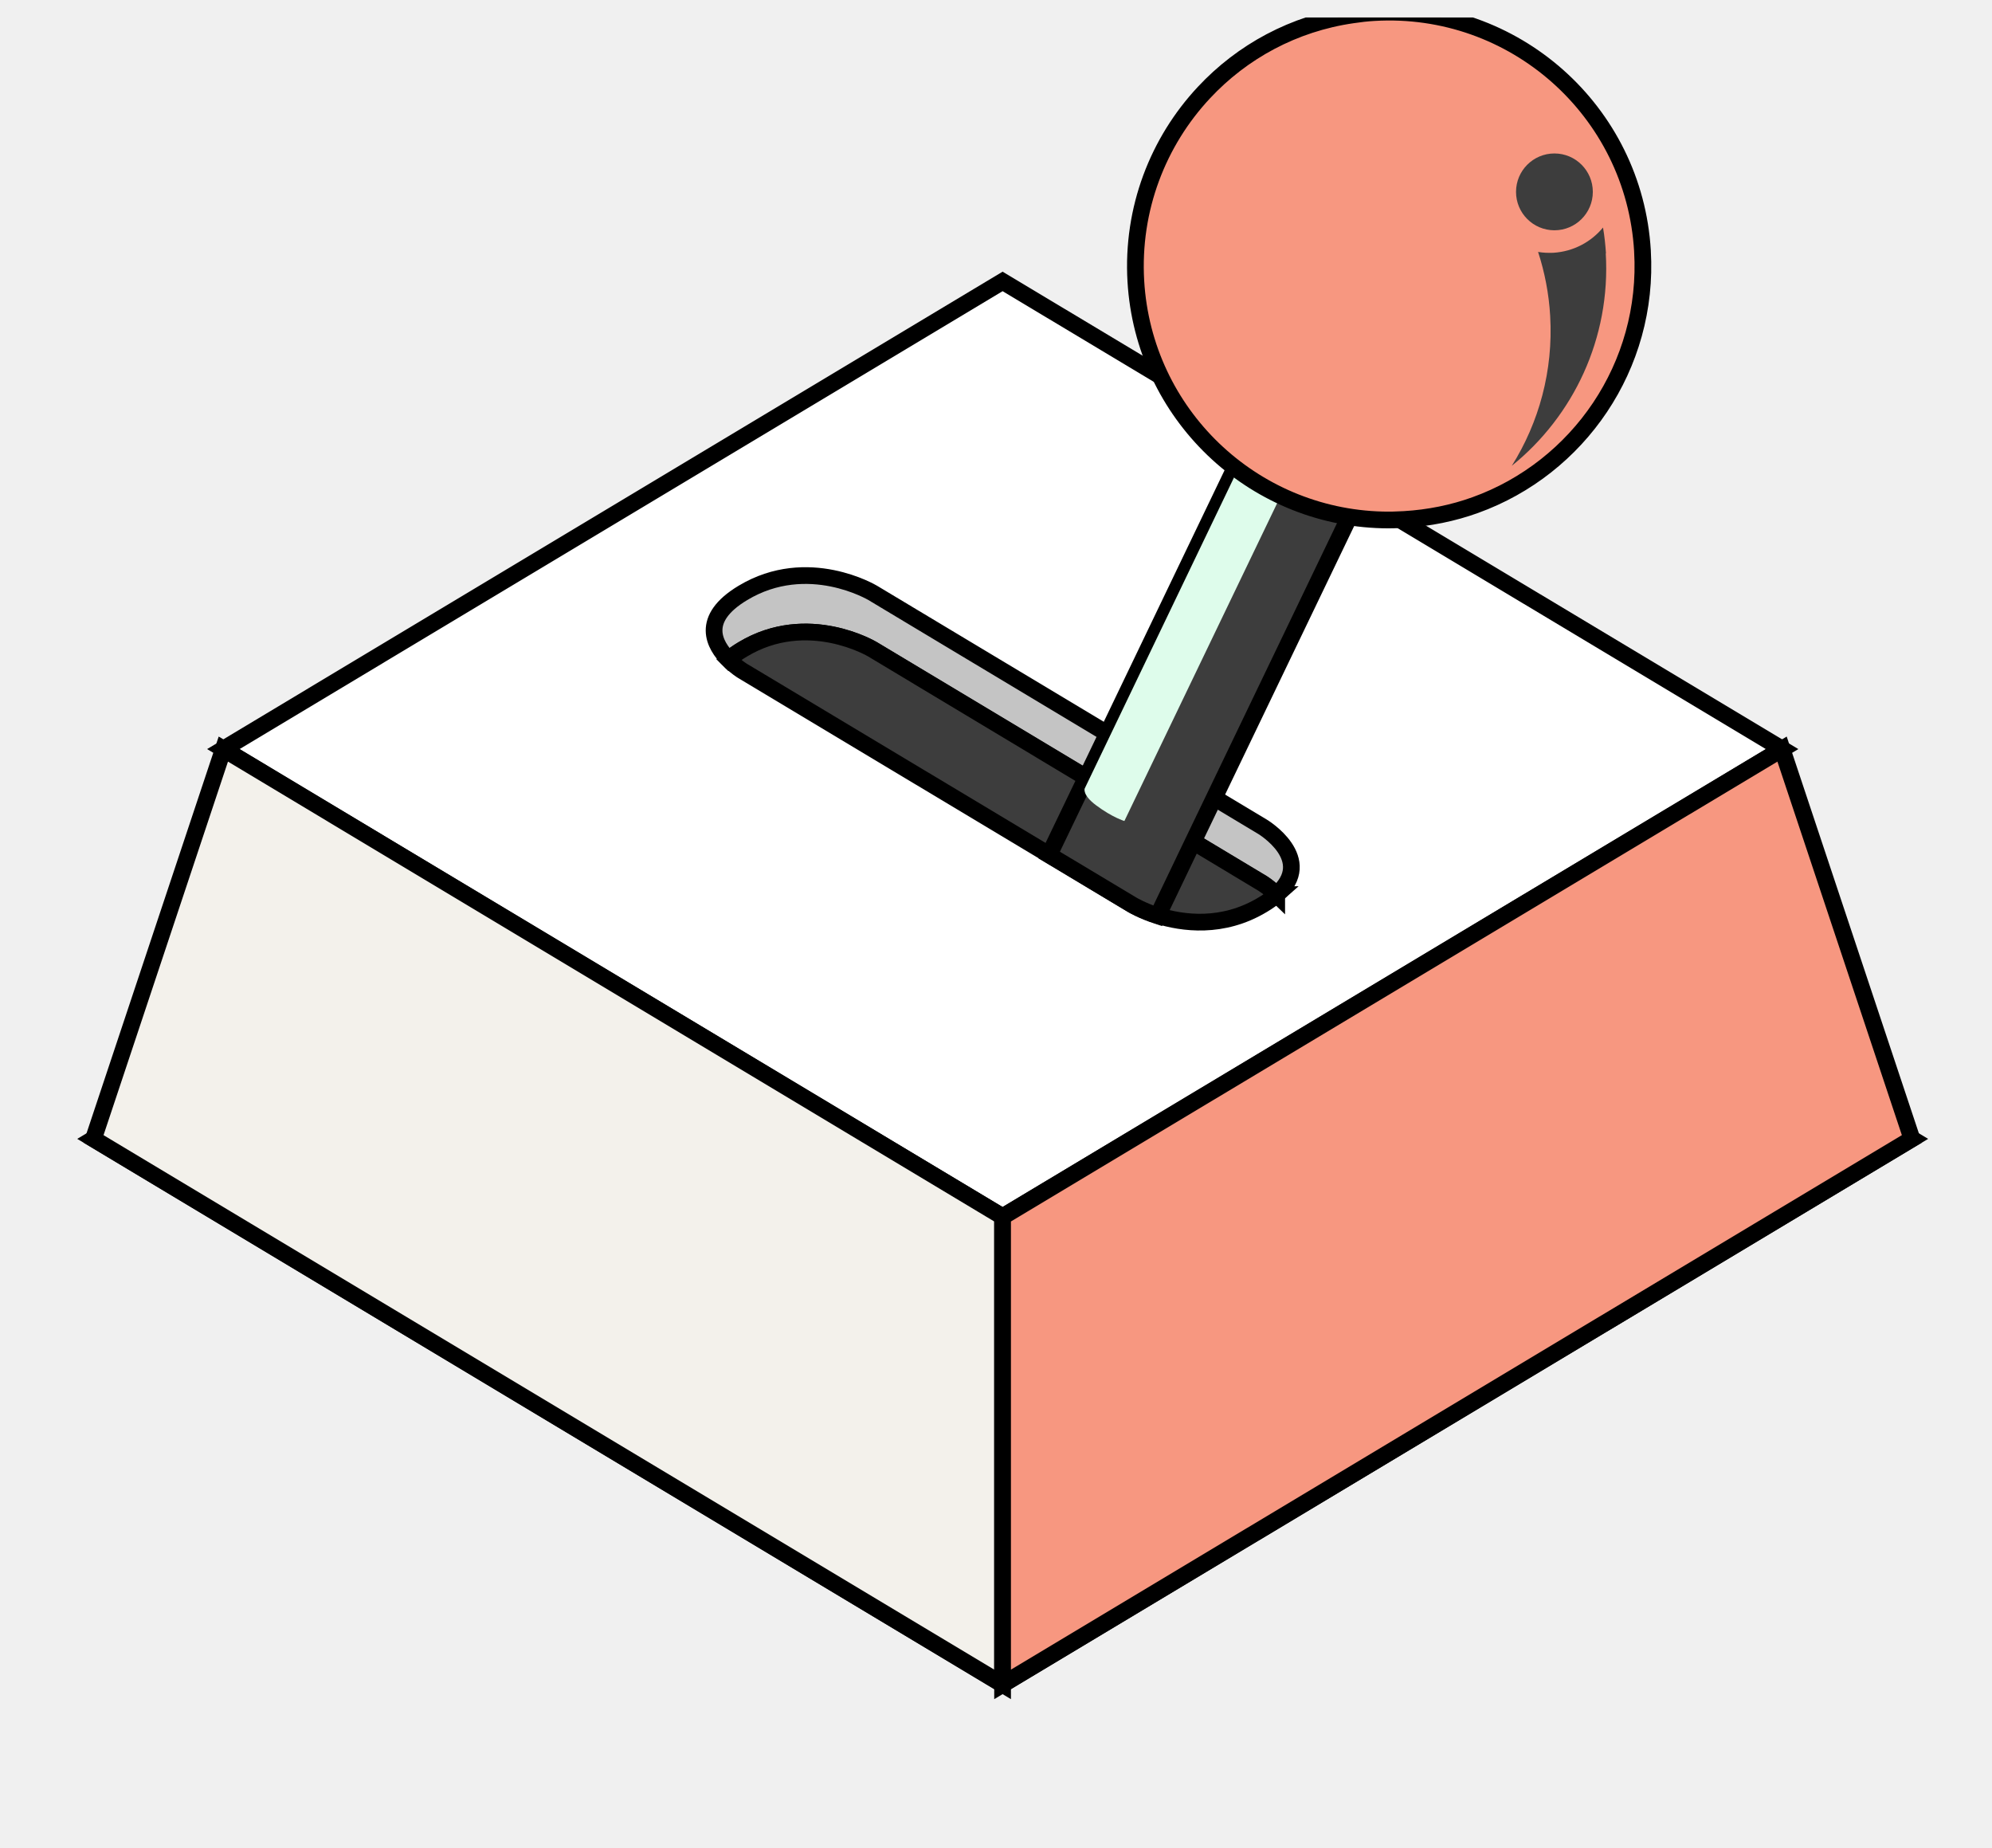
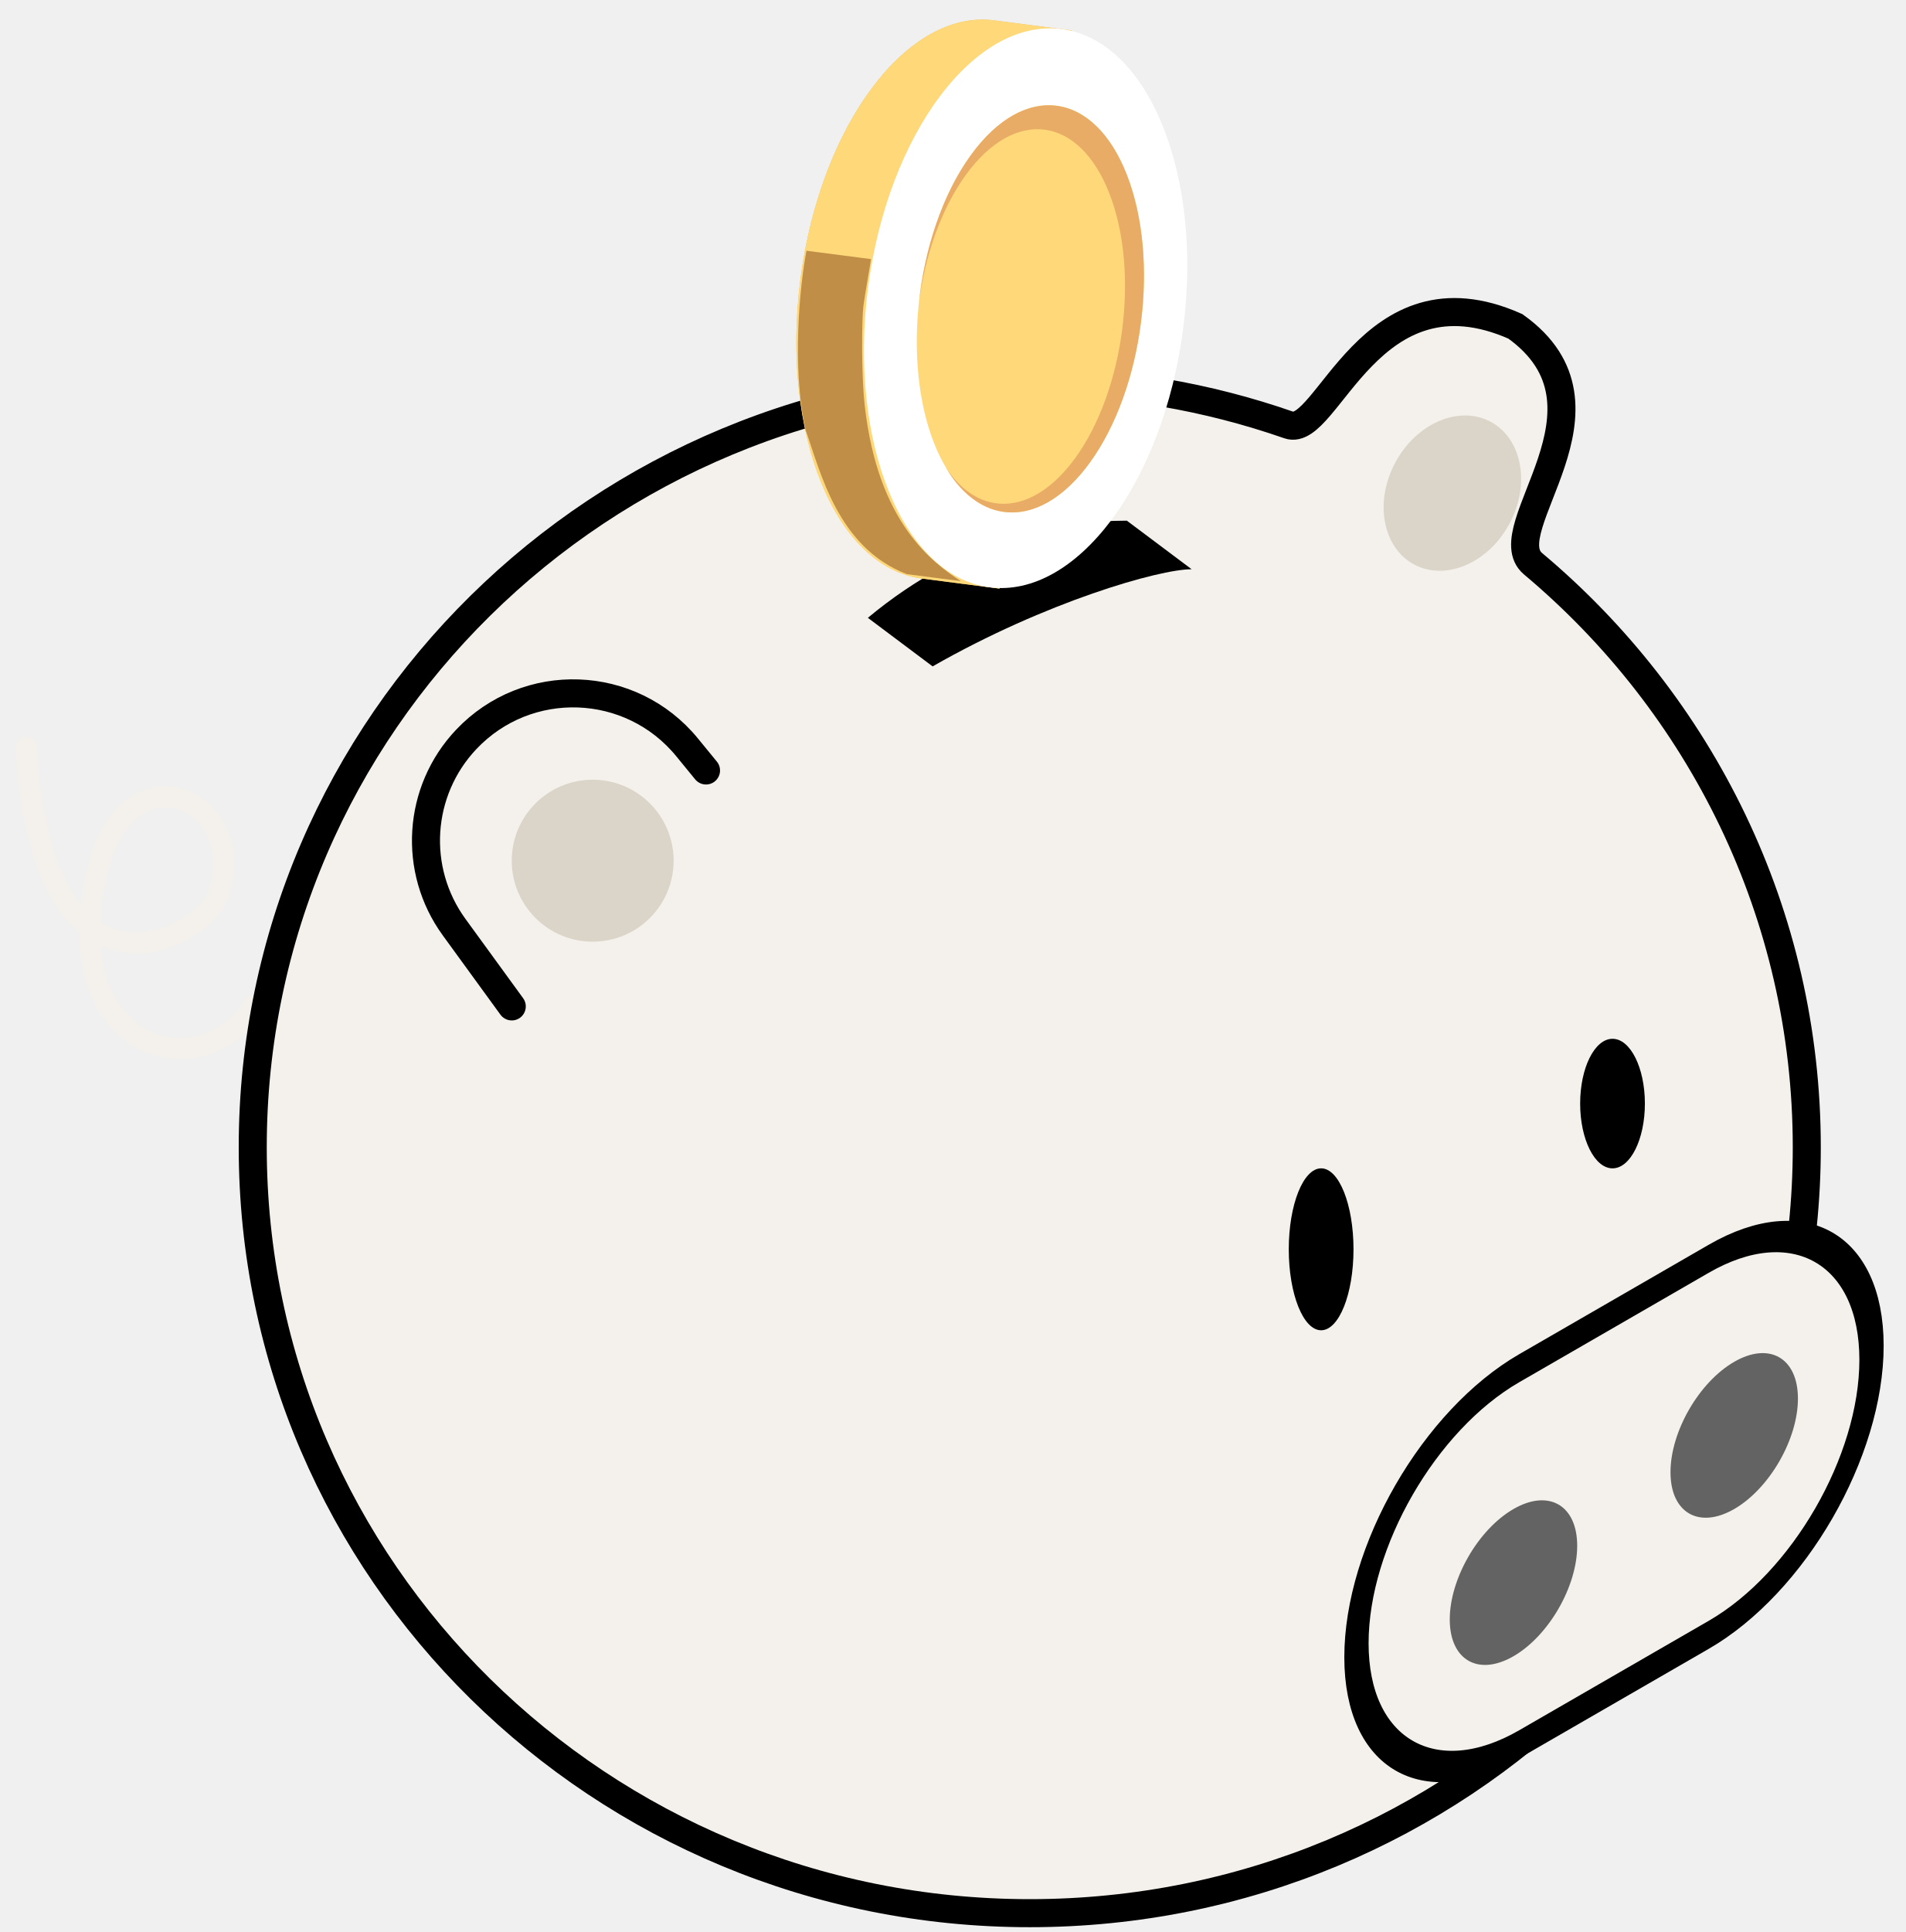
- <svg xmlns="http://www.w3.org/2000/svg" width="69" height="64" viewBox="0 0 69 64" fill="none">
-   <g clip-path="url(#clip0_908_8734)">
-     <path d="M3.238 39.444L34.728 20.543L66.226 39.444L34.728 58.338L3.238 39.444Z" stroke="black" stroke-width="0.579" stroke-miterlimit="10" />
-     <path d="M7.736 25.944L34.729 9.747L61.729 25.944L34.729 42.141L7.736 25.944Z" fill="white" stroke="black" stroke-width="0.579" stroke-miterlimit="10" />
-     <path d="M3.238 39.444L7.736 25.944L34.728 42.141V58.338L3.238 39.444Z" fill="#F3F1EB" stroke="black" stroke-width="0.579" stroke-miterlimit="10" />
-     <path d="M61.728 25.944L66.226 39.444L34.728 58.338V42.141L61.728 25.944Z" fill="#F79780" stroke="black" stroke-width="0.579" stroke-miterlimit="10" />
-     <path d="M44.223 30.985C43.973 30.743 43.731 30.589 43.731 30.589L30.231 22.49C30.231 22.49 27.982 21.138 25.733 22.49C25.535 22.608 25.373 22.725 25.241 22.843C24.741 22.343 24.227 21.439 25.733 20.535C27.982 19.183 30.231 20.535 30.231 20.535L43.731 28.634C43.731 28.634 45.605 29.758 44.223 30.978V30.985Z" fill="#C4C4C4" stroke="black" stroke-width="0.579" stroke-miterlimit="10" />
-     <path d="M44.223 30.985C44.091 31.103 43.929 31.221 43.731 31.338C42.349 32.169 40.96 31.978 40.1 31.706C39.564 31.537 39.226 31.338 39.226 31.338L36.338 29.604L25.726 23.24C25.726 23.24 25.483 23.093 25.234 22.843C25.366 22.725 25.528 22.608 25.726 22.49C27.975 21.138 30.224 22.49 30.224 22.49L37.617 26.929L41.32 29.148L43.716 30.589C43.716 30.589 43.966 30.736 44.209 30.985H44.223Z" fill="#3D3D3D" stroke="black" stroke-width="0.579" stroke-miterlimit="10" />
-     <path d="M48.478 14.281L41.328 29.156L40.1 31.72C39.564 31.544 39.233 31.346 39.233 31.346L36.338 29.611L37.624 26.936L43.253 15.215L44.657 12.29L48.478 14.281V14.281Z" fill="#3D3D3D" stroke="black" stroke-width="0.579" stroke-miterlimit="10" />
-     <path d="M44.363 17.169L38.947 28.435C38.947 28.435 38.528 28.311 37.969 27.892C37.484 27.532 37.572 27.311 37.572 27.311L42.871 16.273L43.988 16.133L44.363 17.162V17.169Z" fill="#DEFCEB" />
-     <path d="M56.893 8.696C57.128 12.679 54.674 16.207 51.102 17.493C50.33 17.772 49.5 17.941 48.64 17.992C48.39 18.007 48.133 18.014 47.891 18.007C43.371 17.897 39.616 14.34 39.344 9.74C39.197 7.234 40.115 4.904 41.703 3.206C43.026 1.788 44.811 0.811 46.847 0.517C47.09 0.48 47.347 0.45 47.596 0.436C52.44 0.149 56.606 3.838 56.893 8.689V8.696Z" fill="#F79780" stroke="black" stroke-width="0.579" stroke-miterlimit="10" />
-     <path d="M55.621 8.769C55.798 11.716 54.497 14.413 52.366 16.133C53.307 14.634 53.806 12.841 53.696 10.945C53.652 10.173 53.505 9.423 53.277 8.725C53.446 8.755 53.623 8.762 53.806 8.755C54.505 8.711 55.114 8.38 55.526 7.88C55.577 8.174 55.607 8.468 55.629 8.777L55.621 8.769Z" fill="#3D3D3D" />
-     <path d="M53.843 7.976C54.578 7.976 55.173 7.38 55.173 6.646C55.173 5.911 54.578 5.315 53.843 5.315C53.108 5.315 52.513 5.911 52.513 6.646C52.513 7.38 53.108 7.976 53.843 7.976Z" fill="#3D3D3D" />
-   </g>
-   <defs>
-     <clipPath id="clip0_908_8734">
-       <rect width="68.464" height="63.139" fill="white" transform="translate(0.439209 0.60498)" />
-     </clipPath>
-   </defs>
+ <svg xmlns="http://www.w3.org/2000/svg" width="73" height="74" viewBox="0 0 73 74" fill="none">
+   <path d="M9.683 38.549C7.822 41.65 2.24 40.409 3.672 33.587C4.77 28.35 9.683 30.657 8.347 34.296C7.71 36.031 1.62 39.169 1 28.625" stroke="#F4F1EC" stroke-width="0.806" stroke-linecap="round" />
+   <path d="M9.683 43.944C9.683 60.146 23.011 73.279 39.452 73.279C55.894 73.279 69.222 60.146 69.222 43.944C69.222 34.991 65.151 26.974 58.735 21.593C57.164 20.277 62.4 15.602 58.058 12.501C52.477 10.02 50.85 16.791 49.376 16.278C46.272 15.197 42.932 14.609 39.452 14.609C23.011 14.609 9.683 27.743 9.683 43.944Z" fill="#F4F1EC" stroke="black" stroke-width="1.074" />
+   <path d="M27.049 29.511L26.324 28.625C24.171 25.994 20.197 25.852 17.861 28.323V28.323C15.996 30.296 15.802 33.318 17.399 35.513L19.607 38.548" stroke="black" stroke-width="1.074" stroke-linecap="round" />
+   <rect width="22.786" height="14.404" rx="7.202" transform="matrix(-0.866025 0.5 2.20305e-08 1 71.7021 44.613)" fill="#F4F1EC" stroke="black" stroke-width="1.074" />
+   <ellipse rx="1.24" ry="3.101" transform="matrix(-1 0 0 1 50.6158 47.8512)" fill="black" />
+   <ellipse rx="1.24" ry="2.481" transform="matrix(-1 0 0 1 61.7794 42.2693)" fill="black" />
+   <circle r="2.819" transform="matrix(-0.866025 0.5 2.20305e-08 1 66.4417 54.9798)" fill="#636363" />
+   <circle r="2.819" transform="matrix(-0.866025 0.5 2.20305e-08 1 57.9849 60.6182)" fill="#636363" />
+   <path d="M43.173 19.943L45.654 21.803C44.414 21.803 40.073 23.044 35.731 25.524L33.25 23.664C36.972 20.563 40.693 19.943 43.173 19.943Z" fill="black" />
+   <circle r="3.101" transform="matrix(-1 0 0 1 22.7071 32.9667)" fill="#DBD4C9" />
+   <ellipse rx="2.481" ry="3.101" transform="matrix(-0.880477 -0.474089 -0.474089 0.880477 55.6439 18.8877)" fill="#DBD4C9" />
+   <path d="M38.086 0.78C36.434 0.567 34.774 1.552 33.424 3.348C32.075 5.143 31.05 7.73 30.667 10.69C30.284 13.65 30.619 16.416 31.466 18.493C32.314 20.57 33.67 21.947 35.322 22.16L38.296 22.545L41.059 1.165L38.086 0.78Z" fill="#EAB95B" />
+   <path d="M38.086 0.78C36.434 0.567 34.774 1.552 33.424 3.348C32.075 5.143 31.05 7.73 30.667 10.69C30.284 13.65 30.619 16.416 31.466 18.493C32.314 20.57 33.67 21.947 35.322 22.16L38.296 22.545L41.059 1.165L38.086 0.78Z" fill="#FFD979" />
+   <path d="M40.676 1.115C39.024 0.902 37.364 1.888 36.014 3.683C34.665 5.478 33.638 8.065 33.256 11.025C32.873 13.985 33.207 16.751 34.055 18.828C34.903 20.905 36.259 22.282 37.911 22.495C39.563 22.709 41.223 21.723 42.572 19.929C43.922 18.135 44.947 15.547 45.33 12.586C45.713 9.624 45.378 6.86 44.53 4.783C43.682 2.707 42.328 1.329 40.676 1.115Z" fill="white" />
+   <path d="M40.482 4.051C39.326 3.901 38.159 4.62 37.205 5.931C36.25 7.241 35.521 9.126 35.242 11.282C34.964 13.438 35.19 15.448 35.779 16.956C36.369 18.463 37.316 19.458 38.471 19.607C39.626 19.756 40.79 19.037 41.748 17.722C42.706 16.408 43.431 14.527 43.71 12.371C43.989 10.215 43.762 8.205 43.173 6.697C42.584 5.19 41.636 4.2 40.482 4.051Z" fill="#FFD979" />
+   <path fill-rule="evenodd" clip-rule="evenodd" d="M37.194 5.942C39.24 3.119 41.92 3.465 43.181 6.716C44.441 9.967 43.805 14.892 41.758 17.716C39.932 20.237 37.601 20.235 36.224 17.889C37.499 19.85 39.569 19.787 41.198 17.539C43.08 14.941 43.666 10.408 42.506 7.419C41.346 4.429 38.881 4.109 36.998 6.707C36.056 8.009 35.438 9.792 35.202 11.623C35.424 9.517 36.111 7.435 37.194 5.942Z" fill="#E9AC66" />
+   <path d="M30.898 9.604L33.371 9.924C33.348 10.105 33.139 11.255 33.079 11.723C33.018 12.191 32.991 14.307 33.131 15.544C33.639 20.026 35.718 21.539 36.811 22.259L34.742 21.991C32.095 20.974 31.432 18.068 30.868 16.48C30.321 14.065 30.645 10.902 30.898 9.604Z" fill="#C18E48" />
</svg>
